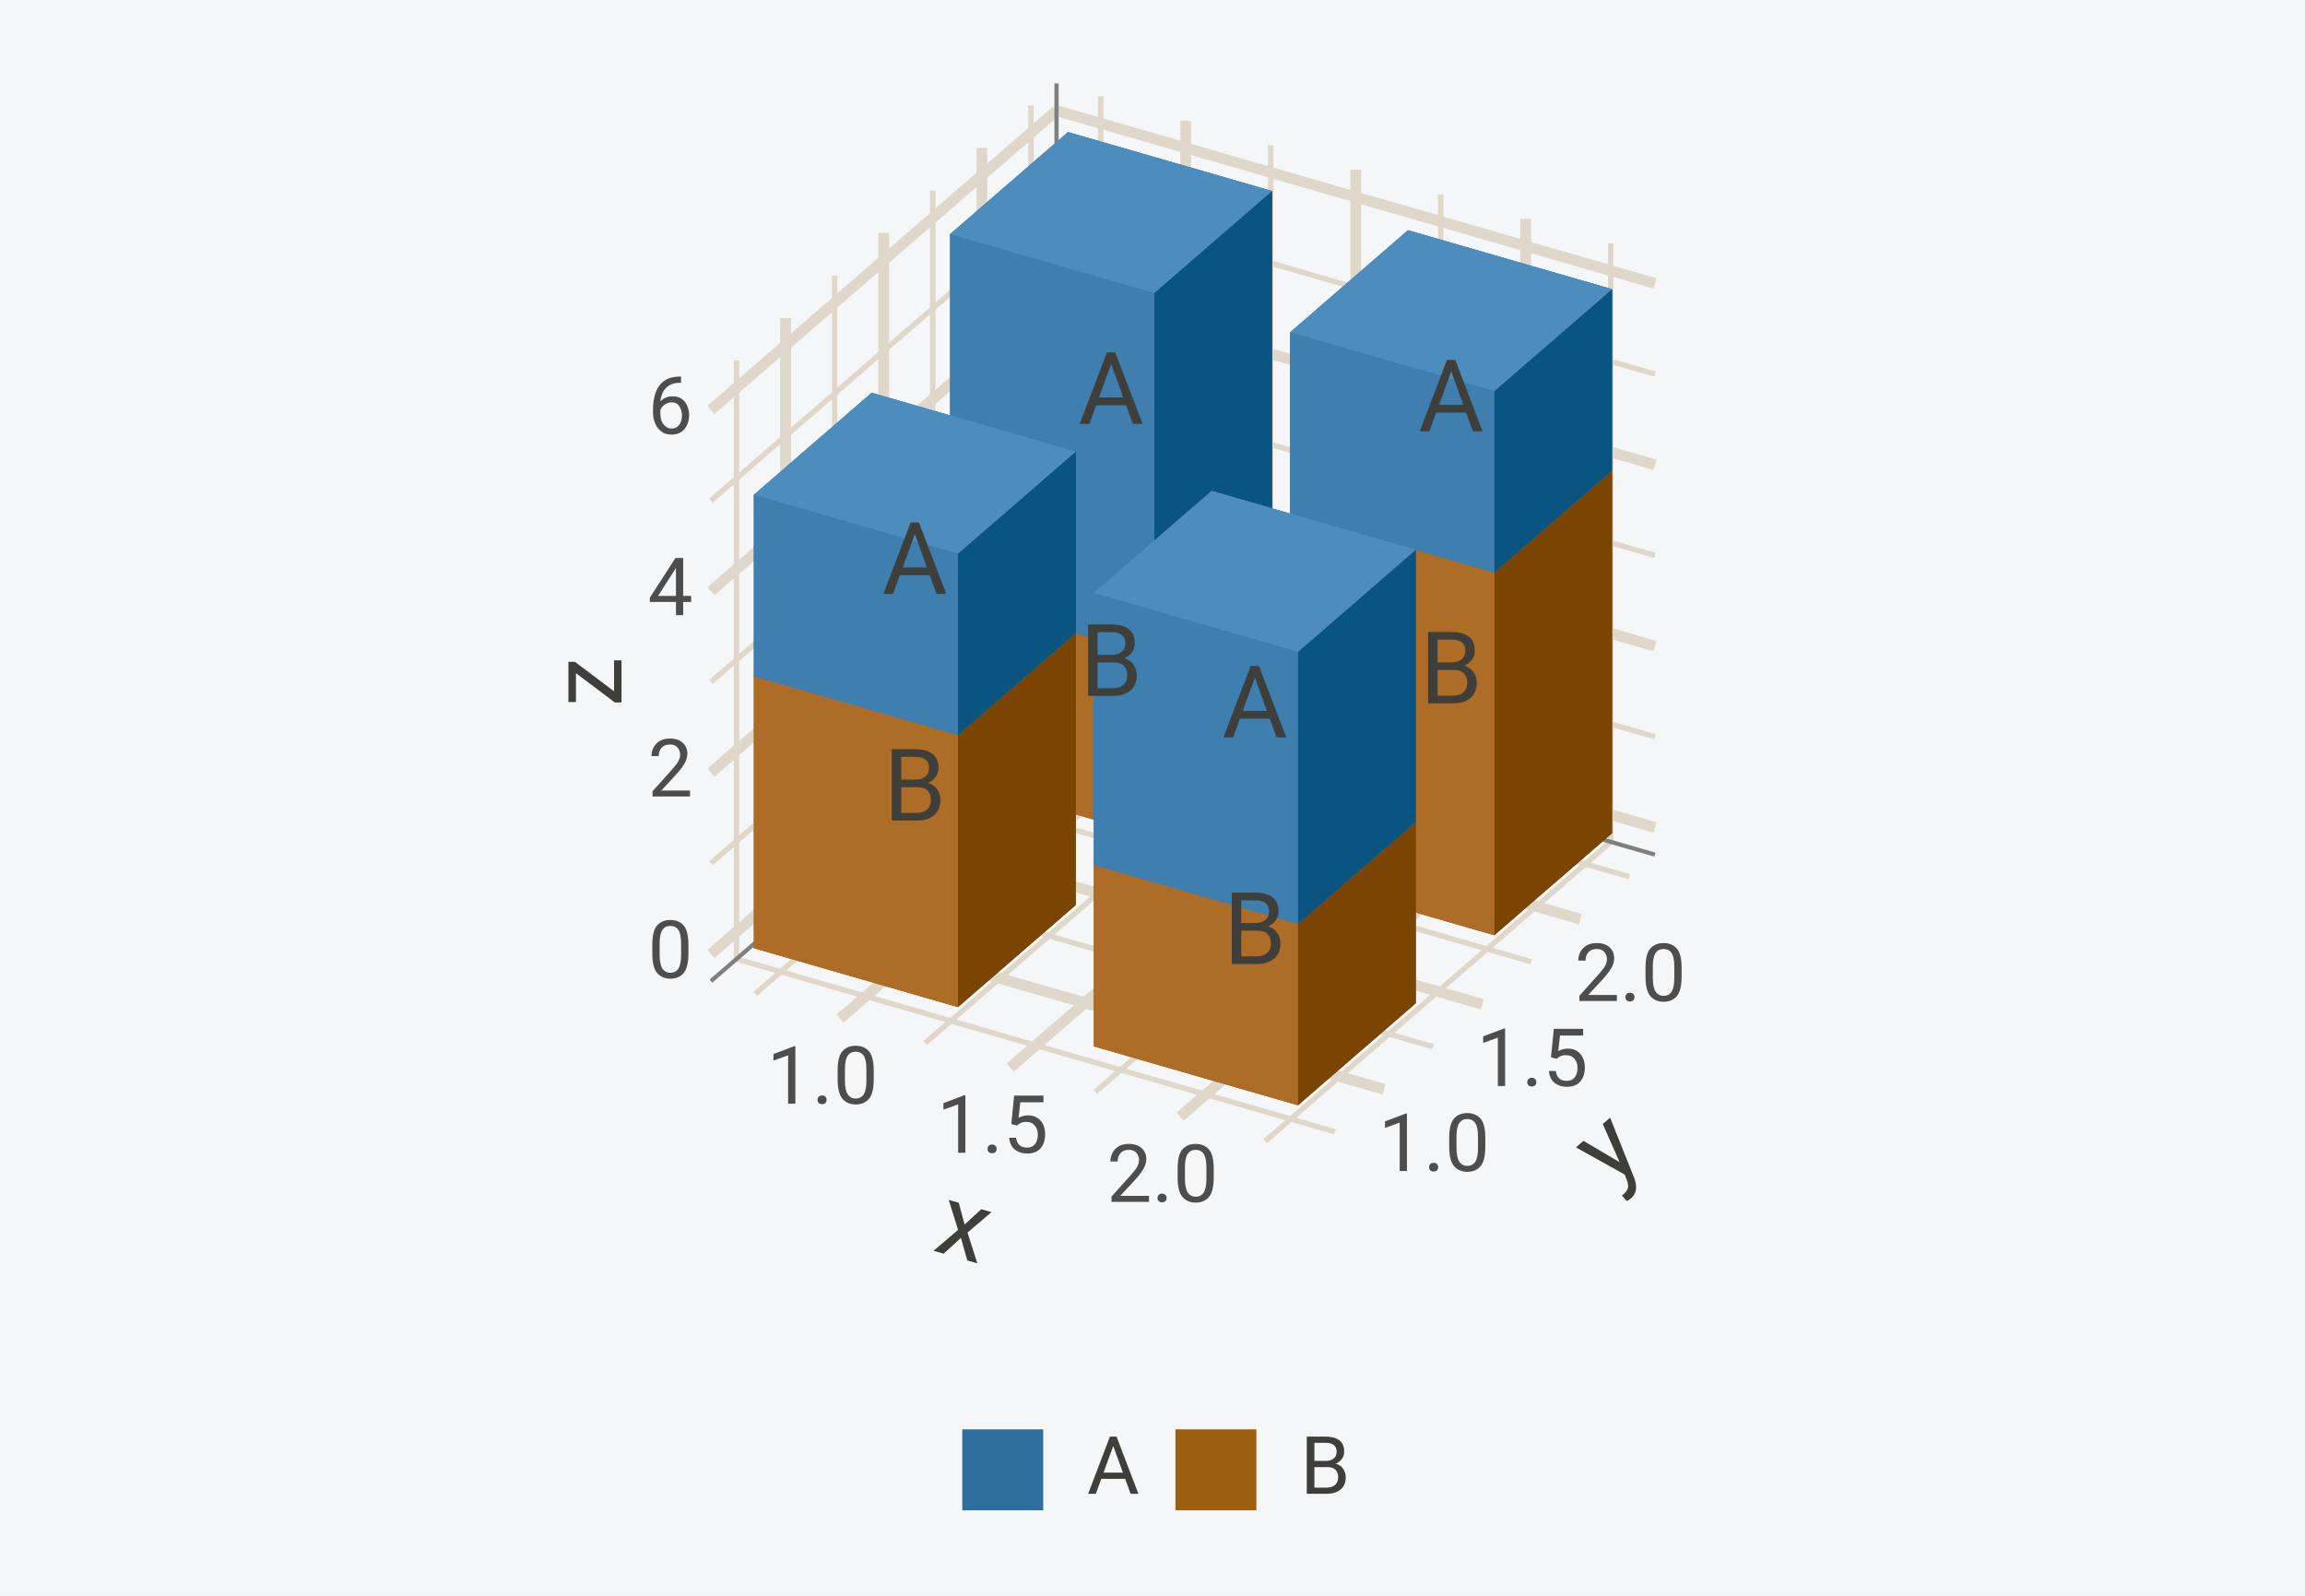
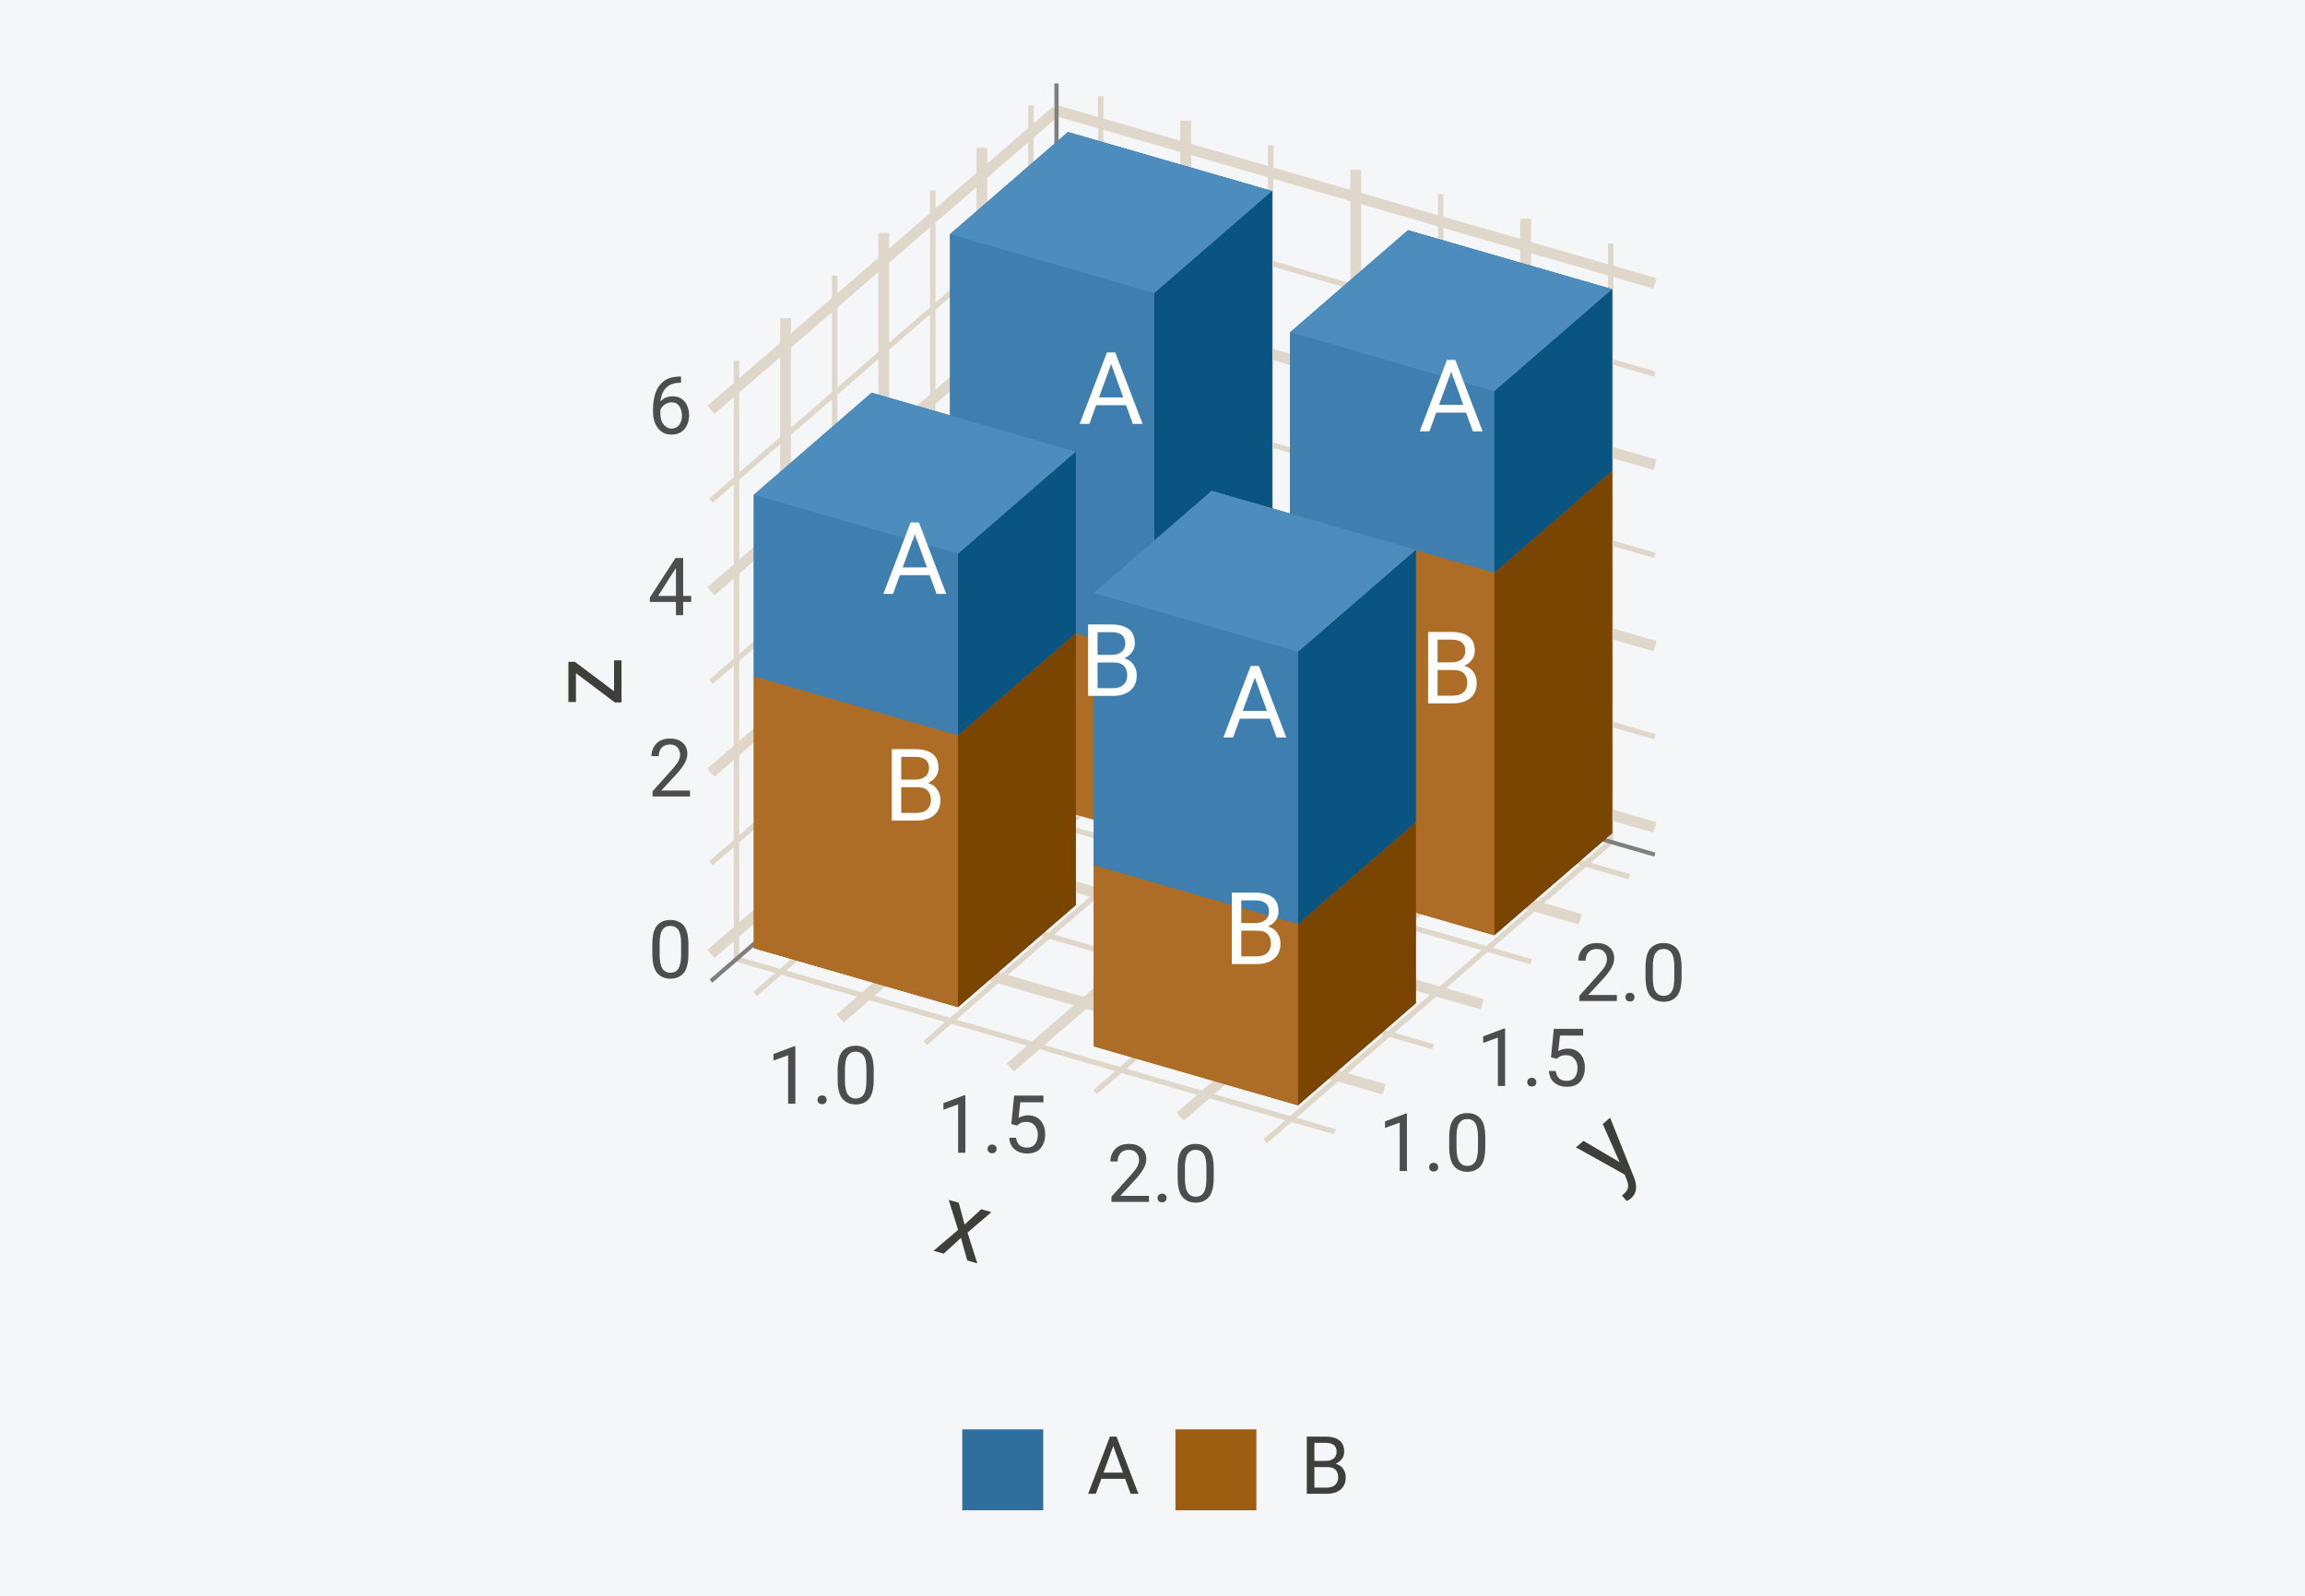
<svg xmlns="http://www.w3.org/2000/svg" width="468.00pt" height="324.00pt" viewBox="0 0 468.00 324.00">
  <g class="svglite">
    <defs>
      <style type="text/css">
    /* theme-aware-processed */
    .svglite line, .svglite polyline, .svglite polygon, .svglite path, .svglite circle {
      fill: none;
      stroke: #3E3F3A;
      stroke-linecap: round;
      stroke-linejoin: round;
      stroke-miterlimit: 10.00;
    }
    .svglite &gt; g &gt; rect {
      fill: none;
      stroke: #3E3F3A;
      stroke-linecap: round;
      stroke-linejoin: round;
      stroke-miterlimit: 10.00;
    }
    .svglite text {
      white-space: pre;
      fill: #3E3F3A;
    }
    .svglite g.glyphgroup path {
      fill: inherit;
      stroke: none;
    }
  </style>
    </defs>
    <rect class="svg-bg" width="100%" height="100%" style="stroke: none; fill: #F5F6F8;" />
    <defs>
      <clipPath id="cpMC4wMHw0NjguMDB8MC4wMHwzMjQuMDA=">
        <rect x="0.00" y="0.00" width="468.00" height="324.00" />
      </clipPath>
    </defs>
    <g clip-path="url(#cpMC4wMHw0NjguMDB8MC4wMHwzMjQuMDA=)">
</g>
    <defs>
      <clipPath id="cpOTcuNTh8MzcwLjQyfDAuMDB8MzI0LjAw">
        <rect x="97.58" y="0.00" width="272.85" height="324.00" />
      </clipPath>
    </defs>
    <g clip-path="url(#cpOTcuNTh8MzcwLjQyfDAuMDB8MzI0LjAw)">
      <rect x="97.58" y="0.00" width="272.85" height="324.00" style="stroke-width: 1.65; stroke: none;" />
    </g>
    <g clip-path="url(#cpMC4wMHw0NjguMDB8MC4wMHwzMjQuMDA=)">
      <rect x="106.04" y="8.47" width="255.91" height="255.91" style="stroke-width: 1.65; stroke: none;" />
    </g>
    <defs>
      <clipPath id="cpMTI2LjM4fDM1My45OXwxNi40NHwyMzQuNzg=">
        <rect x="126.38" y="16.44" width="227.60" height="218.34" />
      </clipPath>
    </defs>
    <g clip-path="url(#cpMTI2LjM4fDM1My45OXwxNi40NHwyMzQuNzg=)">
      <polyline points="149.54,194.71 149.54,73.21 " style="stroke-width: 1.10; stroke: #DFD7CA; stroke-linecap: butt;" />
      <polyline points="159.50,186.08 159.50,64.58 " style="stroke-width: 1.10; stroke: #DFD7CA; stroke-linecap: butt;" />
      <polyline points="169.46,177.45 169.46,55.95 " style="stroke-width: 1.10; stroke: #DFD7CA; stroke-linecap: butt;" />
      <polyline points="179.43,168.82 179.43,47.32 " style="stroke-width: 1.10; stroke: #DFD7CA; stroke-linecap: butt;" />
      <polyline points="189.39,160.19 189.39,38.69 " style="stroke-width: 1.10; stroke: #DFD7CA; stroke-linecap: butt;" />
      <polyline points="199.36,151.56 199.36,30.06 " style="stroke-width: 1.10; stroke: #DFD7CA; stroke-linecap: butt;" />
      <polyline points="209.32,142.93 209.32,21.43 " style="stroke-width: 1.10; stroke: #DFD7CA; stroke-linecap: butt;" />
      <polyline points="159.50,186.08 159.50,64.58 " style="stroke-width: 2.19; stroke: #DFD7CA; stroke-linecap: butt;" />
      <polyline points="179.43,168.82 179.43,47.32 " style="stroke-width: 2.19; stroke: #DFD7CA; stroke-linecap: butt;" />
      <polyline points="199.36,151.56 199.36,30.06 " style="stroke-width: 2.19; stroke: #DFD7CA; stroke-linecap: butt;" />
      <polyline points="144.35,193.68 214.51,132.92 " style="stroke-width: 1.10; stroke: #DFD7CA; stroke-linecap: butt;" />
      <polyline points="144.35,175.27 214.51,114.51 " style="stroke-width: 1.10; stroke: #DFD7CA; stroke-linecap: butt;" />
      <polyline points="144.35,156.86 214.51,96.10 " style="stroke-width: 1.10; stroke: #DFD7CA; stroke-linecap: butt;" />
      <polyline points="144.35,138.45 214.51,77.69 " style="stroke-width: 1.10; stroke: #DFD7CA; stroke-linecap: butt;" />
      <polyline points="144.35,120.04 214.51,59.28 " style="stroke-width: 1.10; stroke: #DFD7CA; stroke-linecap: butt;" />
      <polyline points="144.35,101.63 214.51,40.87 " style="stroke-width: 1.10; stroke: #DFD7CA; stroke-linecap: butt;" />
      <polyline points="144.35,83.22 214.51,22.46 " style="stroke-width: 1.10; stroke: #DFD7CA; stroke-linecap: butt;" />
      <polyline points="144.35,193.68 214.51,132.92 " style="stroke-width: 2.19; stroke: #DFD7CA; stroke-linecap: butt;" />
      <polyline points="144.35,156.86 214.51,96.10 " style="stroke-width: 2.19; stroke: #DFD7CA; stroke-linecap: butt;" />
      <polyline points="144.35,120.04 214.51,59.28 " style="stroke-width: 2.19; stroke: #DFD7CA; stroke-linecap: butt;" />
      <polyline points="144.35,83.22 214.51,22.46 " style="stroke-width: 2.19; stroke: #DFD7CA; stroke-linecap: butt;" />
      <polyline points="223.48,141.04 223.48,19.53 " style="stroke-width: 1.10; stroke: #DFD7CA; stroke-linecap: butt;" />
      <polyline points="240.74,146.02 240.74,24.51 " style="stroke-width: 1.10; stroke: #DFD7CA; stroke-linecap: butt;" />
      <polyline points="258.00,151.00 258.00,29.49 " style="stroke-width: 1.10; stroke: #DFD7CA; stroke-linecap: butt;" />
      <polyline points="275.26,155.99 275.26,34.48 " style="stroke-width: 1.10; stroke: #DFD7CA; stroke-linecap: butt;" />
      <polyline points="292.52,160.97 292.52,39.46 " style="stroke-width: 1.10; stroke: #DFD7CA; stroke-linecap: butt;" />
      <polyline points="309.78,165.95 309.78,44.44 " style="stroke-width: 1.10; stroke: #DFD7CA; stroke-linecap: butt;" />
      <polyline points="327.04,170.93 327.04,49.42 " style="stroke-width: 1.10; stroke: #DFD7CA; stroke-linecap: butt;" />
      <polyline points="240.74,146.02 240.74,24.51 " style="stroke-width: 2.19; stroke: #DFD7CA; stroke-linecap: butt;" />
      <polyline points="275.26,155.99 275.26,34.48 " style="stroke-width: 2.19; stroke: #DFD7CA; stroke-linecap: butt;" />
      <polyline points="309.78,165.95 309.78,44.44 " style="stroke-width: 2.19; stroke: #DFD7CA; stroke-linecap: butt;" />
      <polyline points="214.51,132.92 336.01,168.00 " style="stroke-width: 1.10; stroke: #DFD7CA; stroke-linecap: butt;" />
      <polyline points="214.51,114.51 336.01,149.59 " style="stroke-width: 1.10; stroke: #DFD7CA; stroke-linecap: butt;" />
      <polyline points="214.51,96.10 336.01,131.18 " style="stroke-width: 1.10; stroke: #DFD7CA; stroke-linecap: butt;" />
      <polyline points="214.51,77.69 336.01,112.77 " style="stroke-width: 1.10; stroke: #DFD7CA; stroke-linecap: butt;" />
      <polyline points="214.51,59.28 336.01,94.36 " style="stroke-width: 1.10; stroke: #DFD7CA; stroke-linecap: butt;" />
      <polyline points="214.51,40.87 336.01,75.95 " style="stroke-width: 1.10; stroke: #DFD7CA; stroke-linecap: butt;" />
      <polyline points="214.51,22.46 336.01,57.54 " style="stroke-width: 1.10; stroke: #DFD7CA; stroke-linecap: butt;" />
      <polyline points="214.51,132.92 336.01,168.00 " style="stroke-width: 2.19; stroke: #DFD7CA; stroke-linecap: butt;" />
      <polyline points="214.51,96.10 336.01,131.18 " style="stroke-width: 2.19; stroke: #DFD7CA; stroke-linecap: butt;" />
      <polyline points="214.51,59.28 336.01,94.36 " style="stroke-width: 2.19; stroke: #DFD7CA; stroke-linecap: butt;" />
      <polyline points="214.51,22.46 336.01,57.54 " style="stroke-width: 2.19; stroke: #DFD7CA; stroke-linecap: butt;" />
      <polyline points="153.33,201.79 223.48,141.04 " style="stroke-width: 1.10; stroke: #DFD7CA; stroke-linecap: butt;" />
      <polyline points="170.59,206.77 240.74,146.02 " style="stroke-width: 1.10; stroke: #DFD7CA; stroke-linecap: butt;" />
      <polyline points="187.85,211.76 258.00,151.00 " style="stroke-width: 1.10; stroke: #DFD7CA; stroke-linecap: butt;" />
      <polyline points="205.11,216.74 275.26,155.99 " style="stroke-width: 1.10; stroke: #DFD7CA; stroke-linecap: butt;" />
      <polyline points="222.37,221.72 292.52,160.97 " style="stroke-width: 1.10; stroke: #DFD7CA; stroke-linecap: butt;" />
      <polyline points="239.63,226.70 309.78,165.95 " style="stroke-width: 1.10; stroke: #DFD7CA; stroke-linecap: butt;" />
      <polyline points="256.89,231.69 327.04,170.93 " style="stroke-width: 1.10; stroke: #DFD7CA; stroke-linecap: butt;" />
      <polyline points="170.59,206.77 240.74,146.02 " style="stroke-width: 2.19; stroke: #DFD7CA; stroke-linecap: butt;" />
      <polyline points="205.11,216.74 275.26,155.99 " style="stroke-width: 2.19; stroke: #DFD7CA; stroke-linecap: butt;" />
      <polyline points="239.63,226.70 309.78,165.95 " style="stroke-width: 2.19; stroke: #DFD7CA; stroke-linecap: butt;" />
      <polyline points="149.54,194.71 271.04,229.79 " style="stroke-width: 1.10; stroke: #DFD7CA; stroke-linecap: butt;" />
      <polyline points="159.50,186.08 281.01,221.16 " style="stroke-width: 1.10; stroke: #DFD7CA; stroke-linecap: butt;" />
      <polyline points="169.46,177.45 290.97,212.53 " style="stroke-width: 1.10; stroke: #DFD7CA; stroke-linecap: butt;" />
      <polyline points="179.43,168.82 300.94,203.90 " style="stroke-width: 1.10; stroke: #DFD7CA; stroke-linecap: butt;" />
      <polyline points="189.39,160.19 310.90,195.27 " style="stroke-width: 1.10; stroke: #DFD7CA; stroke-linecap: butt;" />
      <polyline points="199.36,151.56 320.87,186.64 " style="stroke-width: 1.10; stroke: #DFD7CA; stroke-linecap: butt;" />
      <polyline points="209.32,142.93 330.83,178.01 " style="stroke-width: 1.10; stroke: #DFD7CA; stroke-linecap: butt;" />
      <polyline points="159.50,186.08 281.01,221.16 " style="stroke-width: 2.19; stroke: #DFD7CA; stroke-linecap: butt;" />
      <polyline points="179.43,168.82 300.94,203.90 " style="stroke-width: 2.19; stroke: #DFD7CA; stroke-linecap: butt;" />
      <polyline points="199.36,151.56 320.87,186.64 " style="stroke-width: 2.19; stroke: #DFD7CA; stroke-linecap: butt;" />
      <polyline points="214.51,138.45 336.01,173.52 " style="stroke-width: 0.85; stroke: #7F7F7F; stroke-linecap: butt;" />
      <polyline points="144.35,199.20 214.51,138.45 " style="stroke-width: 0.85; stroke: #7F7F7F; stroke-linecap: butt;" />
      <polyline points="214.51,138.45 214.51,16.94 " style="stroke-width: 0.85; stroke: #7F7F7F; stroke-linecap: butt;" />
      <path d="M 234.35 169.95 L 258.26 149.24 L 258.26 112.42 L 234.35 133.13 ZM 192.92 121.17 L 234.35 133.13 L 258.26 112.42 L 216.84 100.46 ZM 192.92 157.99 L 234.35 169.95 L 234.35 133.13 L 192.92 121.17 Z" style="fill-rule: nonzero; fill: #A1641E; stroke-width: 0.75; stroke: none;" />
      <path class="preserve-color" d="M 234.35 169.95 L 258.26 149.24 L 258.26 112.42 L 234.35 133.13 Z" style="fill-rule: nonzero; fill: #7A4500; stroke-width: 0.75; stroke: none;" />
      <path class="preserve-color" d="M 192.92 121.17 L 234.35 133.13 L 258.26 112.42 L 216.84 100.46 Z" style="fill-rule: nonzero; fill: #BD7B35; stroke-width: 0.75; stroke: none;" />
      <path class="preserve-color" d="M 192.92 157.99 L 234.35 169.95 L 234.35 133.13 L 192.92 121.17 Z" style="fill-rule: nonzero; fill: #AE6D26; stroke-width: 0.75; stroke: none;" />
      <polygon class="preserve-color" points="234.35,169.95 258.26,149.24 258.26,112.42 234.35,133.13 " style="stroke-width: 0.64; stroke: none; fill: #7A4500;" />
      <polygon class="preserve-color" points="192.92,121.17 234.35,133.13 258.26,112.42 216.84,100.46 " style="stroke-width: 0.64; stroke: none; fill: #BD7B35;" />
      <polygon class="preserve-color" points="192.92,157.99 234.35,169.95 234.35,133.13 192.92,121.17 " style="stroke-width: 0.64; stroke: none; fill: #AE6D26;" />
      <path d="M 234.35 133.13 L 258.26 112.42 L 258.26 38.78 L 234.35 59.49 ZM 192.92 121.17 L 234.35 133.13 L 234.35 59.49 L 192.92 47.53 ZM 192.92 47.53 L 234.35 59.49 L 258.26 38.78 L 216.84 26.82 Z" style="fill-rule: nonzero; fill: #3275A4; stroke-width: 0.75; stroke: none;" />
      <path class="preserve-color" d="M 234.35 133.13 L 258.26 112.42 L 258.26 38.78 L 234.35 59.49 Z" style="fill-rule: nonzero; fill: #0A5481; stroke-width: 0.75; stroke: none;" />
      <path class="preserve-color" d="M 192.92 121.17 L 234.35 133.13 L 234.35 59.49 L 192.92 47.53 Z" style="fill-rule: nonzero; fill: #3F7FAF; stroke-width: 0.75; stroke: none;" />
      <path class="preserve-color" d="M 192.92 47.53 L 234.35 59.49 L 258.26 38.78 L 216.84 26.82 Z" style="fill-rule: nonzero; fill: #4D8DBE; stroke-width: 0.75; stroke: none;" />
      <polygon class="preserve-color" points="234.35,133.13 258.26,112.42 258.26,38.78 234.35,59.49 " style="stroke-width: 0.64; stroke: none; fill: #0A5481;" />
      <polygon class="preserve-color" points="192.92,121.17 234.35,133.13 234.35,59.49 192.92,47.53 " style="stroke-width: 0.64; stroke: none; fill: #3F7FAF;" />
      <polygon class="preserve-color" points="192.92,47.53 234.35,59.49 258.26,38.78 216.84,26.82 " style="stroke-width: 0.64; stroke: none; fill: #4D8DBE;" />
      <path d="M 303.39 189.88 L 327.30 169.17 L 327.30 95.53 L 303.39 116.24 ZM 261.96 177.92 L 303.39 189.88 L 303.39 116.24 L 261.96 104.28 ZM 261.96 104.28 L 303.39 116.24 L 327.30 95.53 L 285.88 83.57 Z" style="fill-rule: nonzero; fill: #A1641E; stroke-width: 0.75; stroke: none;" />
      <path class="preserve-color" d="M 303.39 189.88 L 327.30 169.17 L 327.30 95.53 L 303.39 116.24 Z" style="fill-rule: nonzero; fill: #7A4500; stroke-width: 0.75; stroke: none;" />
      <path class="preserve-color" d="M 261.96 177.92 L 303.39 189.88 L 303.39 116.24 L 261.96 104.28 Z" style="fill-rule: nonzero; fill: #AE6D26; stroke-width: 0.75; stroke: none;" />
      <path class="preserve-color" d="M 261.96 104.28 L 303.39 116.24 L 327.30 95.53 L 285.88 83.57 Z" style="fill-rule: nonzero; fill: #BD7B35; stroke-width: 0.75; stroke: none;" />
      <polygon class="preserve-color" points="303.39,189.88 327.30,169.17 327.30,95.53 303.39,116.24 " style="stroke-width: 0.64; stroke: none; fill: #7A4500;" />
      <polygon class="preserve-color" points="261.96,177.92 303.39,189.88 303.39,116.24 261.96,104.28 " style="stroke-width: 0.64; stroke: none; fill: #AE6D26;" />
      <polygon class="preserve-color" points="261.96,104.28 303.39,116.24 327.30,95.53 285.88,83.57 " style="stroke-width: 0.64; stroke: none; fill: #BD7B35;" />
      <path d="M 194.49 204.47 L 218.40 183.76 L 218.40 128.53 L 194.49 149.24 ZM 153.07 137.28 L 194.49 149.24 L 218.40 128.53 L 176.98 116.57 ZM 153.07 192.51 L 194.49 204.47 L 194.49 149.24 L 153.07 137.28 Z" style="fill-rule: nonzero; fill: #A1641E; stroke-width: 0.75; stroke: none;" />
      <path class="preserve-color" d="M 194.49 204.47 L 218.40 183.76 L 218.40 128.53 L 194.49 149.24 Z" style="fill-rule: nonzero; fill: #7A4500; stroke-width: 0.75; stroke: none;" />
      <path class="preserve-color" d="M 153.07 137.28 L 194.49 149.24 L 218.40 128.53 L 176.98 116.57 Z" style="fill-rule: nonzero; fill: #BD7B35; stroke-width: 0.75; stroke: none;" />
      <path class="preserve-color" d="M 153.07 192.51 L 194.49 204.47 L 194.49 149.24 L 153.07 137.28 Z" style="fill-rule: nonzero; fill: #AE6D26; stroke-width: 0.75; stroke: none;" />
      <polygon class="preserve-color" points="194.49,204.47 218.40,183.76 218.40,128.53 194.49,149.24 " style="stroke-width: 0.64; stroke: none; fill: #7A4500;" />
      <polygon class="preserve-color" points="153.07,137.28 194.49,149.24 218.40,128.53 176.98,116.57 " style="stroke-width: 0.64; stroke: none; fill: #BD7B35;" />
      <polygon class="preserve-color" points="153.07,192.51 194.49,204.47 194.49,149.24 153.07,137.28 " style="stroke-width: 0.64; stroke: none; fill: #AE6D26;" />
      <path d="M 303.39 116.24 L 327.30 95.53 L 327.30 58.71 L 303.39 79.42 ZM 261.96 67.46 L 303.39 79.42 L 327.30 58.71 L 285.88 46.75 ZM 261.96 104.28 L 303.39 116.24 L 303.39 79.42 L 261.96 67.46 Z" style="fill-rule: nonzero; fill: #3275A4; stroke-width: 0.75; stroke: none;" />
      <path class="preserve-color" d="M 303.39 116.24 L 327.30 95.53 L 327.30 58.71 L 303.39 79.42 Z" style="fill-rule: nonzero; fill: #0A5481; stroke-width: 0.75; stroke: none;" />
      <path class="preserve-color" d="M 261.96 67.46 L 303.39 79.42 L 327.30 58.71 L 285.88 46.75 Z" style="fill-rule: nonzero; fill: #4D8DBE; stroke-width: 0.75; stroke: none;" />
      <path class="preserve-color" d="M 261.96 104.28 L 303.39 116.24 L 303.39 79.42 L 261.96 67.46 Z" style="fill-rule: nonzero; fill: #3F7FAF; stroke-width: 0.75; stroke: none;" />
      <polygon class="preserve-color" points="303.39,116.24 327.30,95.53 327.30,58.71 303.39,79.42 " style="stroke-width: 0.64; stroke: none; fill: #0A5481;" />
      <polygon class="preserve-color" points="261.96,67.46 303.39,79.42 327.30,58.71 285.88,46.75 " style="stroke-width: 0.64; stroke: none; fill: #4D8DBE;" />
      <polygon class="preserve-color" points="261.96,104.28 303.39,116.24 303.39,79.42 261.96,67.46 " style="stroke-width: 0.64; stroke: none; fill: #3F7FAF;" />
      <path class="preserve-color" d="M 194.49 149.24 L 218.40 128.53 L 218.40 91.71 L 194.49 112.42 ZM 153.07 100.46 L 194.49 112.42 L 218.40 91.71 L 176.98 79.75 ZM 153.07 137.28 L 194.49 149.24 L 194.49 112.42 L 153.07 100.46 Z" style="fill-rule: nonzero; fill: #3275A4; stroke-width: 0.75; stroke: none;" />
      <path class="preserve-color" d="M 194.49 149.24 L 218.40 128.53 L 218.40 91.71 L 194.49 112.42 Z" style="fill-rule: nonzero; fill: #0A5481; stroke-width: 0.75; stroke: none;" />
      <path class="preserve-color" d="M 153.07 100.46 L 194.49 112.42 L 218.40 91.71 L 176.98 79.75 Z" style="fill-rule: nonzero; fill: #4D8DBE; stroke-width: 0.75; stroke: none;" />
      <path class="preserve-color" d="M 153.07 137.28 L 194.49 149.24 L 194.49 112.42 L 153.07 100.46 Z" style="fill-rule: nonzero; fill: #3F7FAF; stroke-width: 0.75; stroke: none;" />
      <polygon class="preserve-color" points="194.49,149.24 218.40,128.53 218.40,91.71 194.49,112.42 " style="stroke-width: 0.64; stroke: none; fill: #0A5481;" />
      <polygon class="preserve-color" points="153.07,100.46 194.49,112.42 218.40,91.71 176.98,79.75 " style="stroke-width: 0.64; stroke: none; fill: #4D8DBE;" />
      <polygon class="preserve-color" points="153.07,137.28 194.49,149.24 194.49,112.42 153.07,100.46 " style="stroke-width: 0.64; stroke: none; fill: #3F7FAF;" />
      <path d="M 263.53 224.40 L 287.44 203.69 L 287.44 166.87 L 263.53 187.58 ZM 222.10 175.62 L 263.53 187.58 L 287.44 166.87 L 246.02 154.91 ZM 222.10 212.44 L 263.53 224.40 L 263.53 187.58 L 222.10 175.62 Z" style="fill-rule: nonzero; fill: #A1641E; stroke-width: 0.75; stroke: none;" />
      <path class="preserve-color" d="M 263.53 224.40 L 287.44 203.69 L 287.44 166.87 L 263.53 187.58 Z" style="fill-rule: nonzero; fill: #7A4500; stroke-width: 0.75; stroke: none;" />
      <path class="preserve-color" d="M 222.10 175.62 L 263.53 187.58 L 287.44 166.87 L 246.02 154.91 Z" style="fill-rule: nonzero; fill: #BD7B35; stroke-width: 0.75; stroke: none;" />
      <path class="preserve-color" d="M 222.10 212.44 L 263.53 224.40 L 263.53 187.58 L 222.10 175.62 Z" style="fill-rule: nonzero; fill: #AE6D26; stroke-width: 0.75; stroke: none;" />
      <polygon class="preserve-color" points="263.53,224.40 287.44,203.69 287.44,166.87 263.53,187.58 " style="stroke-width: 0.64; stroke: none; fill: #7A4500;" />
      <polygon class="preserve-color" points="222.10,175.62 263.53,187.58 287.44,166.87 246.02,154.91 " style="stroke-width: 0.64; stroke: none; fill: #BD7B35;" />
      <polygon class="preserve-color" points="222.10,212.44 263.53,224.40 263.53,187.58 222.10,175.62 " style="stroke-width: 0.64; stroke: none; fill: #AE6D26;" />
      <path class="preserve-color" d="M 263.53 187.58 L 287.44 166.87 L 287.44 111.64 L 263.53 132.35 ZM 222.10 120.39 L 263.53 132.35 L 287.44 111.64 L 246.02 99.68 ZM 222.10 175.62 L 263.53 187.58 L 263.53 132.35 L 222.10 120.39 Z" style="fill-rule: nonzero; fill: #3275A4; stroke-width: 0.75; stroke: none;" />
      <path class="preserve-color" d="M 263.53 187.58 L 287.44 166.87 L 287.44 111.64 L 263.53 132.35 Z" style="fill-rule: nonzero; fill: #0A5481; stroke-width: 0.75; stroke: none;" />
      <path class="preserve-color" d="M 222.10 120.39 L 263.53 132.35 L 287.44 111.64 L 246.02 99.68 Z" style="fill-rule: nonzero; fill: #4D8DBE; stroke-width: 0.75; stroke: none;" />
      <path class="preserve-color" d="M 222.10 175.62 L 263.53 187.58 L 263.53 132.35 L 222.10 120.39 Z" style="fill-rule: nonzero; fill: #3F7FAF; stroke-width: 0.75; stroke: none;" />
      <polygon class="preserve-color" points="263.53,187.58 287.44,166.87 287.44,111.64 263.53,132.35 " style="stroke-width: 0.64; stroke: none; fill: #0A5481;" />
      <polygon class="preserve-color" points="222.10,120.39 263.53,132.35 287.44,111.64 246.02,99.68 " style="stroke-width: 0.64; stroke: none; fill: #4D8DBE;" />
      <polygon class="preserve-color" points="222.10,175.62 263.53,187.58 263.53,132.35 222.10,120.39 " style="stroke-width: 0.64; stroke: none; fill: #3F7FAF;" />
-       <text class="preserve-color" x="225.59" y="141.29" text-anchor="middle" style="font-size: 1.7em; font-family: &quot;Roboto&quot;, -apple-system, BlinkMacSystemFont, &quot;Segoe UI&quot;, system-ui, sans-serif;">B</text>
-       <text class="preserve-color" x="225.59" y="86.06" text-anchor="middle" style="font-size: 1.7em; font-family: &quot;Roboto&quot;, -apple-system, BlinkMacSystemFont, &quot;Segoe UI&quot;, system-ui, sans-serif;">A</text>
-       <text class="preserve-color" x="294.63" y="142.81" text-anchor="middle" style="font-size: 1.7em; font-family: &quot;Roboto&quot;, -apple-system, BlinkMacSystemFont, &quot;Segoe UI&quot;, system-ui, sans-serif;">B</text>
-       <text class="preserve-color" x="185.73" y="166.61" text-anchor="middle" style="font-size: 1.7em; font-family: &quot;Roboto&quot;, -apple-system, BlinkMacSystemFont, &quot;Segoe UI&quot;, system-ui, sans-serif;">B</text>
-       <text class="preserve-color" x="294.63" y="87.58" text-anchor="middle" style="font-size: 1.7em; font-family: &quot;Roboto&quot;, -apple-system, BlinkMacSystemFont, &quot;Segoe UI&quot;, system-ui, sans-serif;">A</text>
-       <text class="preserve-color" x="185.73" y="120.58" text-anchor="middle" style="font-size: 1.7em; font-family: &quot;Roboto&quot;, -apple-system, BlinkMacSystemFont, &quot;Segoe UI&quot;, system-ui, sans-serif;">A</text>
-       <text class="preserve-color" x="254.77" y="195.74" text-anchor="middle" style="font-size: 1.7em; font-family: &quot;Roboto&quot;, -apple-system, BlinkMacSystemFont, &quot;Segoe UI&quot;, system-ui, sans-serif;">B</text>
-       <text class="preserve-color" x="254.77" y="149.72" text-anchor="middle" style="font-size: 1.7em; font-family: &quot;Roboto&quot;, -apple-system, BlinkMacSystemFont, &quot;Segoe UI&quot;, system-ui, sans-serif;">A</text>
+       <text class="preserve-color" x="225.59" y="141.29" text-anchor="middle" style="font-size: 1.7em;fill: #FFFFFF; font-family: &quot;Roboto&quot;, -apple-system, BlinkMacSystemFont, &quot;Segoe UI&quot;, system-ui, sans-serif;">B</text>
+       <text class="preserve-color" x="225.59" y="86.06" text-anchor="middle" style="font-size: 1.7em;fill: #FFFFFF; font-family: &quot;Roboto&quot;, -apple-system, BlinkMacSystemFont, &quot;Segoe UI&quot;, system-ui, sans-serif;">A</text>
+       <text class="preserve-color" x="294.63" y="142.81" text-anchor="middle" style="font-size: 1.7em;fill: #FFFFFF; font-family: &quot;Roboto&quot;, -apple-system, BlinkMacSystemFont, &quot;Segoe UI&quot;, system-ui, sans-serif;">B</text>
+       <text class="preserve-color" x="185.73" y="166.61" text-anchor="middle" style="font-size: 1.7em;fill: #FFFFFF; font-family: &quot;Roboto&quot;, -apple-system, BlinkMacSystemFont, &quot;Segoe UI&quot;, system-ui, sans-serif;">B</text>
+       <text class="preserve-color" x="294.63" y="87.58" text-anchor="middle" style="font-size: 1.7em;fill: #FFFFFF; font-family: &quot;Roboto&quot;, -apple-system, BlinkMacSystemFont, &quot;Segoe UI&quot;, system-ui, sans-serif;">A</text>
+       <text class="preserve-color" x="185.73" y="120.58" text-anchor="middle" style="font-size: 1.7em;fill: #FFFFFF; font-family: &quot;Roboto&quot;, -apple-system, BlinkMacSystemFont, &quot;Segoe UI&quot;, system-ui, sans-serif;">A</text>
+       <text class="preserve-color" x="254.77" y="195.74" text-anchor="middle" style="font-size: 1.7em;fill: #FFFFFF; font-family: &quot;Roboto&quot;, -apple-system, BlinkMacSystemFont, &quot;Segoe UI&quot;, system-ui, sans-serif;">B</text>
+       <text class="preserve-color" x="254.77" y="149.72" text-anchor="middle" style="font-size: 1.7em;fill: #FFFFFF; font-family: &quot;Roboto&quot;, -apple-system, BlinkMacSystemFont, &quot;Segoe UI&quot;, system-ui, sans-serif;">A</text>
    </g>
    <g clip-path="url(#cpMC4wMHw0NjguMDB8MC4wMHwzMjQuMDA=)">
      <text x="167.00" y="224.09" text-anchor="middle" style="font-size: 1.36em;fill: #4D4D4D; font-family: &quot;Roboto&quot;, -apple-system, BlinkMacSystemFont, &quot;Segoe UI&quot;, system-ui, sans-serif;">1.0</text>
      <text x="201.52" y="234.05" text-anchor="middle" style="font-size: 1.36em;fill: #4D4D4D; font-family: &quot;Roboto&quot;, -apple-system, BlinkMacSystemFont, &quot;Segoe UI&quot;, system-ui, sans-serif;">1.5</text>
      <text x="236.03" y="244.02" text-anchor="middle" style="font-size: 1.36em;fill: #4D4D4D; font-family: &quot;Roboto&quot;, -apple-system, BlinkMacSystemFont, &quot;Segoe UI&quot;, system-ui, sans-serif;">2.0</text>
      <text transform="translate(194.00,255.23) rotate(16)" text-anchor="middle" style="font-size: 1.7em; font-family: &quot;Roboto&quot;, -apple-system, BlinkMacSystemFont, &quot;Segoe UI&quot;, system-ui, sans-serif;">x</text>
      <text x="291.17" y="237.76" text-anchor="middle" style="font-size: 1.36em;fill: #4D4D4D; font-family: &quot;Roboto&quot;, -apple-system, BlinkMacSystemFont, &quot;Segoe UI&quot;, system-ui, sans-serif;">1.0</text>
      <text x="311.10" y="220.50" text-anchor="middle" style="font-size: 1.36em;fill: #4D4D4D; font-family: &quot;Roboto&quot;, -apple-system, BlinkMacSystemFont, &quot;Segoe UI&quot;, system-ui, sans-serif;">1.5</text>
      <text x="331.03" y="203.24" text-anchor="middle" style="font-size: 1.36em;fill: #4D4D4D; font-family: &quot;Roboto&quot;, -apple-system, BlinkMacSystemFont, &quot;Segoe UI&quot;, system-ui, sans-serif;">2.0</text>
      <text transform="translate(330.53,238.07) rotate(-41)" text-anchor="middle" style="font-size: 1.7em; font-family: &quot;Roboto&quot;, -apple-system, BlinkMacSystemFont, &quot;Segoe UI&quot;, system-ui, sans-serif;">y</text>
      <text x="136.11" y="198.55" text-anchor="middle" style="font-size: 1.36em;fill: #4D4D4D; font-family: &quot;Roboto&quot;, -apple-system, BlinkMacSystemFont, &quot;Segoe UI&quot;, system-ui, sans-serif;">0</text>
      <text x="136.11" y="161.72" text-anchor="middle" style="font-size: 1.36em;fill: #4D4D4D; font-family: &quot;Roboto&quot;, -apple-system, BlinkMacSystemFont, &quot;Segoe UI&quot;, system-ui, sans-serif;">2</text>
      <text x="136.11" y="124.90" text-anchor="middle" style="font-size: 1.36em;fill: #4D4D4D; font-family: &quot;Roboto&quot;, -apple-system, BlinkMacSystemFont, &quot;Segoe UI&quot;, system-ui, sans-serif;">4</text>
      <text x="136.11" y="88.08" text-anchor="middle" style="font-size: 1.36em;fill: #4D4D4D; font-family: &quot;Roboto&quot;, -apple-system, BlinkMacSystemFont, &quot;Segoe UI&quot;, system-ui, sans-serif;">6</text>
      <text transform="translate(126.19,138.45) rotate(-90)" text-anchor="middle" style="font-size: 1.7em; font-family: &quot;Roboto&quot;, -apple-system, BlinkMacSystemFont, &quot;Segoe UI&quot;, system-ui, sans-serif;">z</text>
      <rect x="186.49" y="281.32" width="95.03" height="34.22" style="stroke-width: 0.75; stroke: none;" />
      <rect x="186.49" y="281.32" width="95.03" height="34.22" style="stroke-width: 1.65; stroke: none;" />
      <rect x="194.96" y="289.78" width="17.28" height="17.28" style="stroke-width: 1.65; stroke: none;" />
      <rect x="195.38" y="290.21" width="16.43" height="16.43" style="stroke-width: 0.64; stroke: none; stroke-linecap: butt; stroke-linejoin: miter; fill: #2E6F9E;" />
      <rect x="238.23" y="289.78" width="17.28" height="17.28" style="stroke-width: 1.65; stroke: none;" />
      <rect class="preserve-color" x="238.66" y="290.21" width="16.43" height="16.43" style="stroke-width: 0.64; stroke: none; stroke-linecap: butt; stroke-linejoin: miter; fill: #9E5E0F;" />
      <text x="220.70" y="303.29" style="font-size: 1.36em; font-family: &quot;Roboto&quot;, -apple-system, BlinkMacSystemFont, &quot;Segoe UI&quot;, system-ui, sans-serif;">A</text>
      <text x="263.98" y="303.29" style="font-size: 1.36em; font-family: &quot;Roboto&quot;, -apple-system, BlinkMacSystemFont, &quot;Segoe UI&quot;, system-ui, sans-serif;">B</text>
    </g>
  </g>
</svg>
